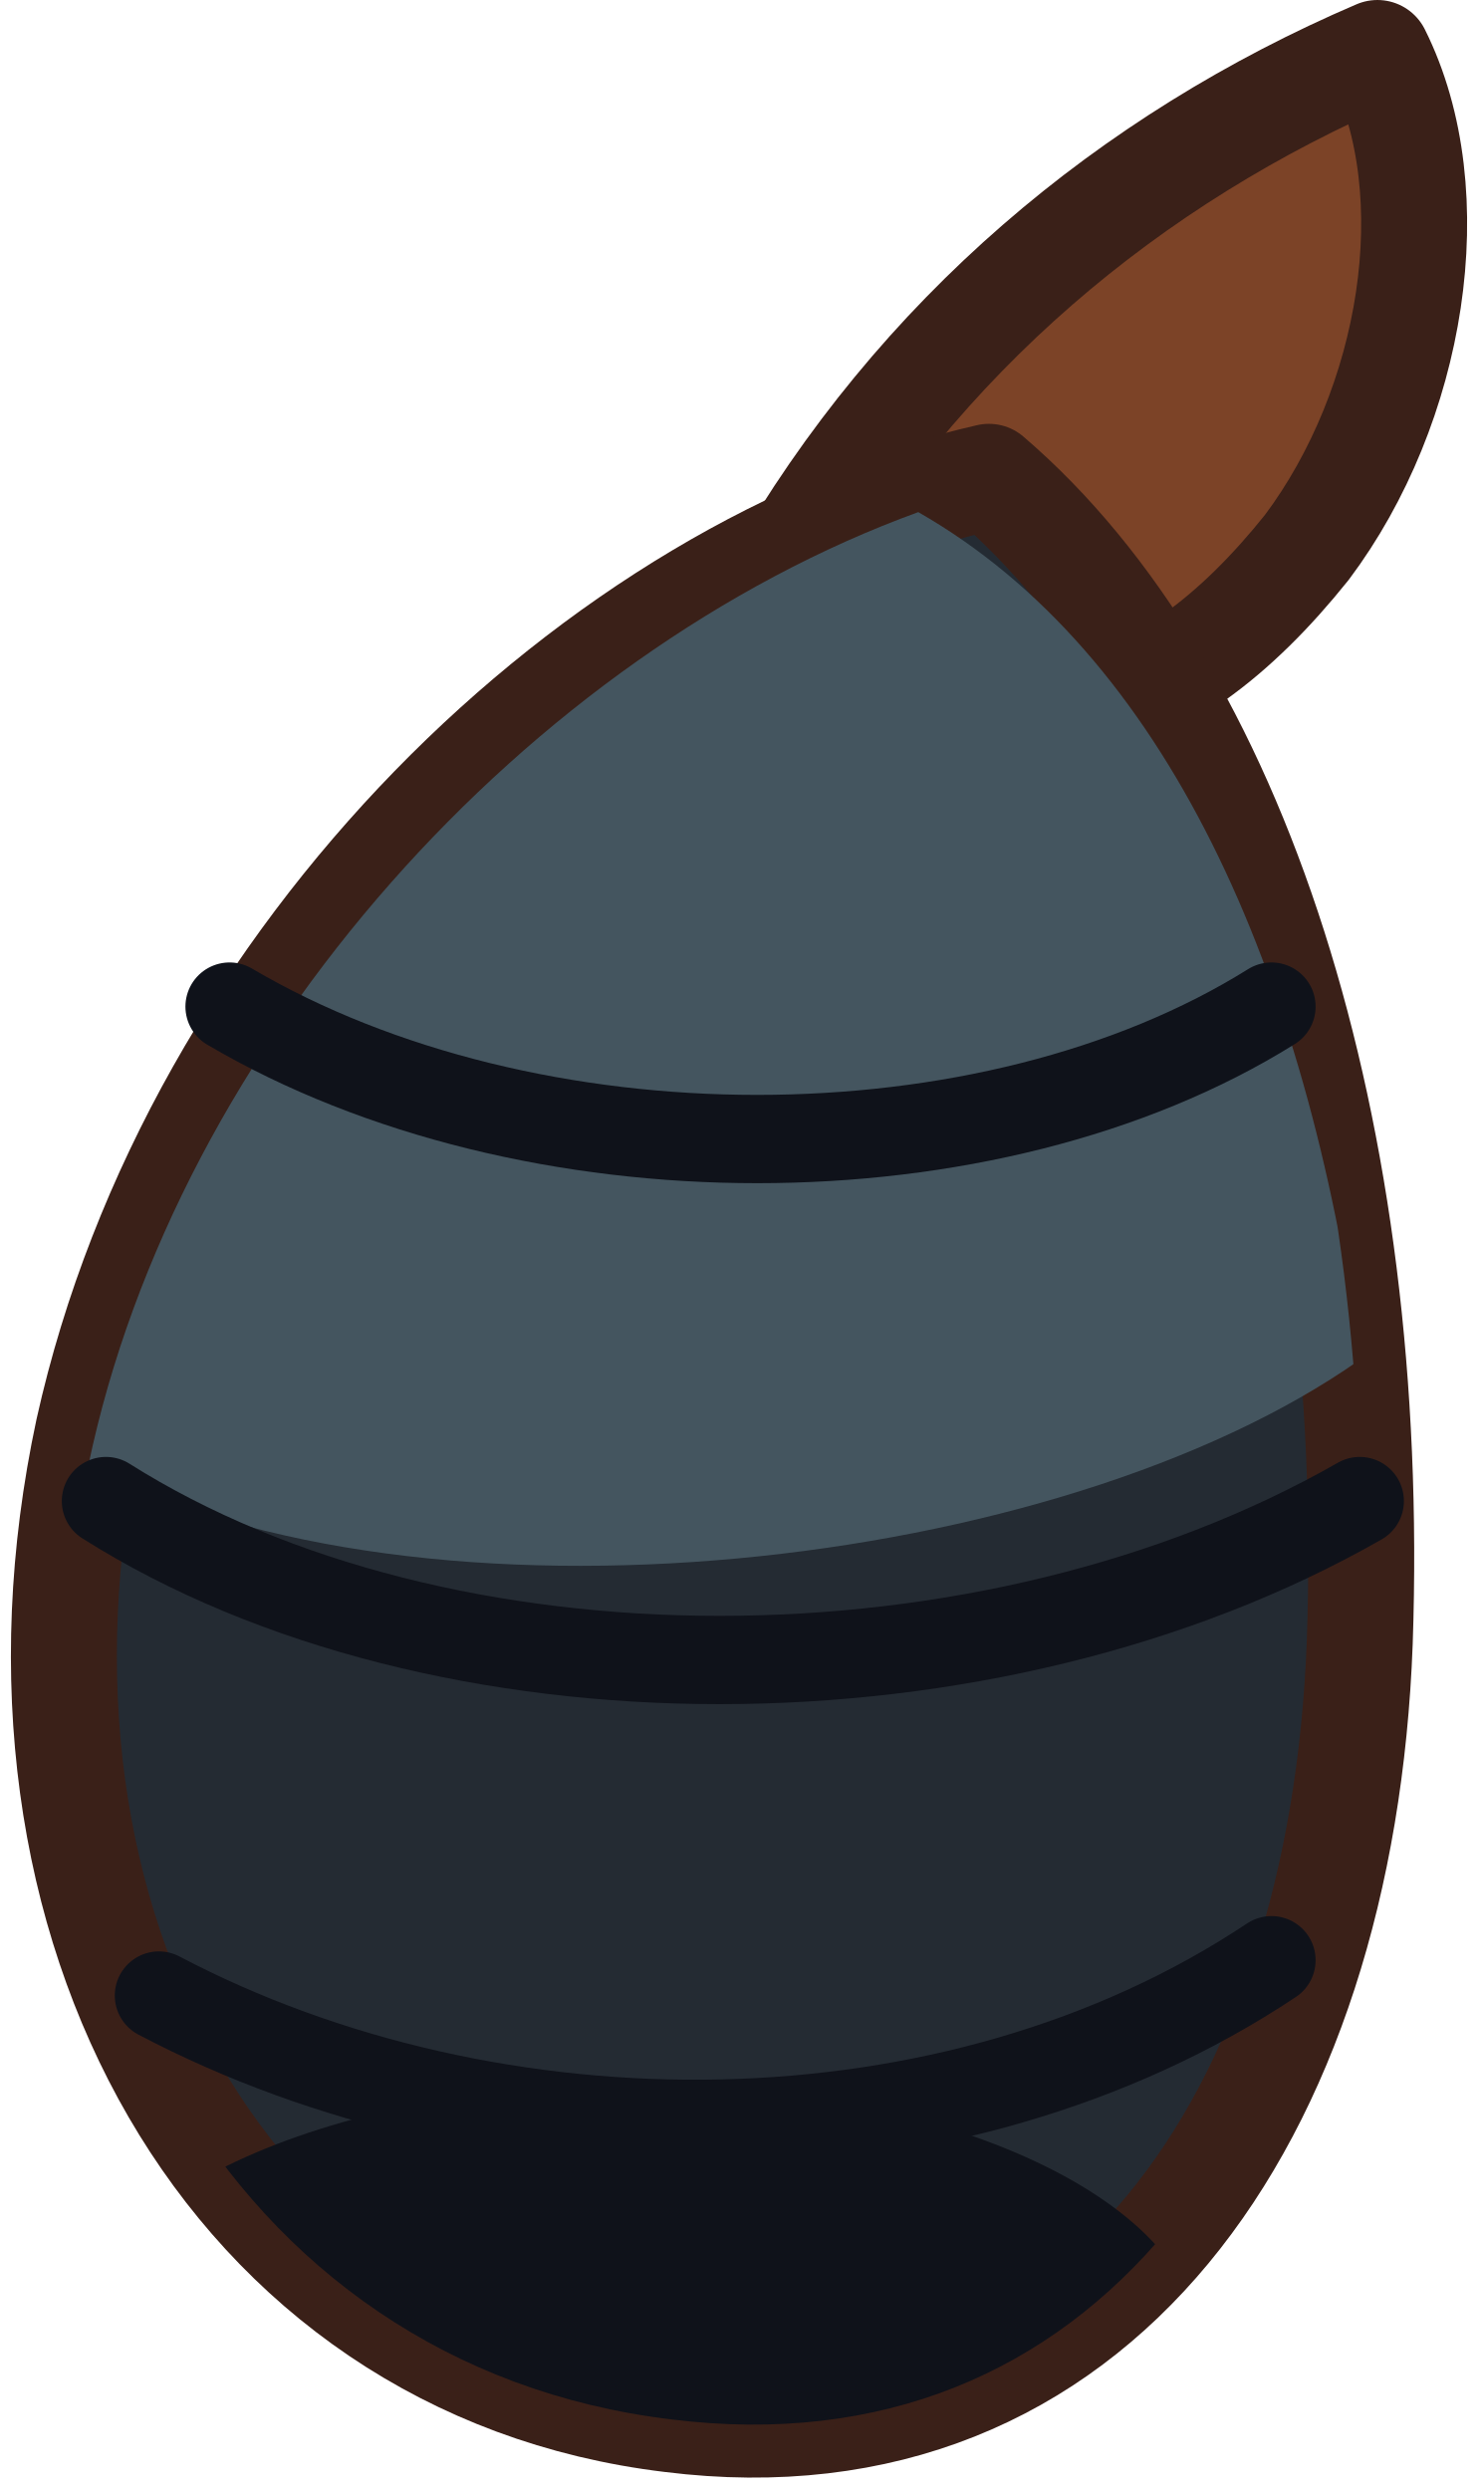
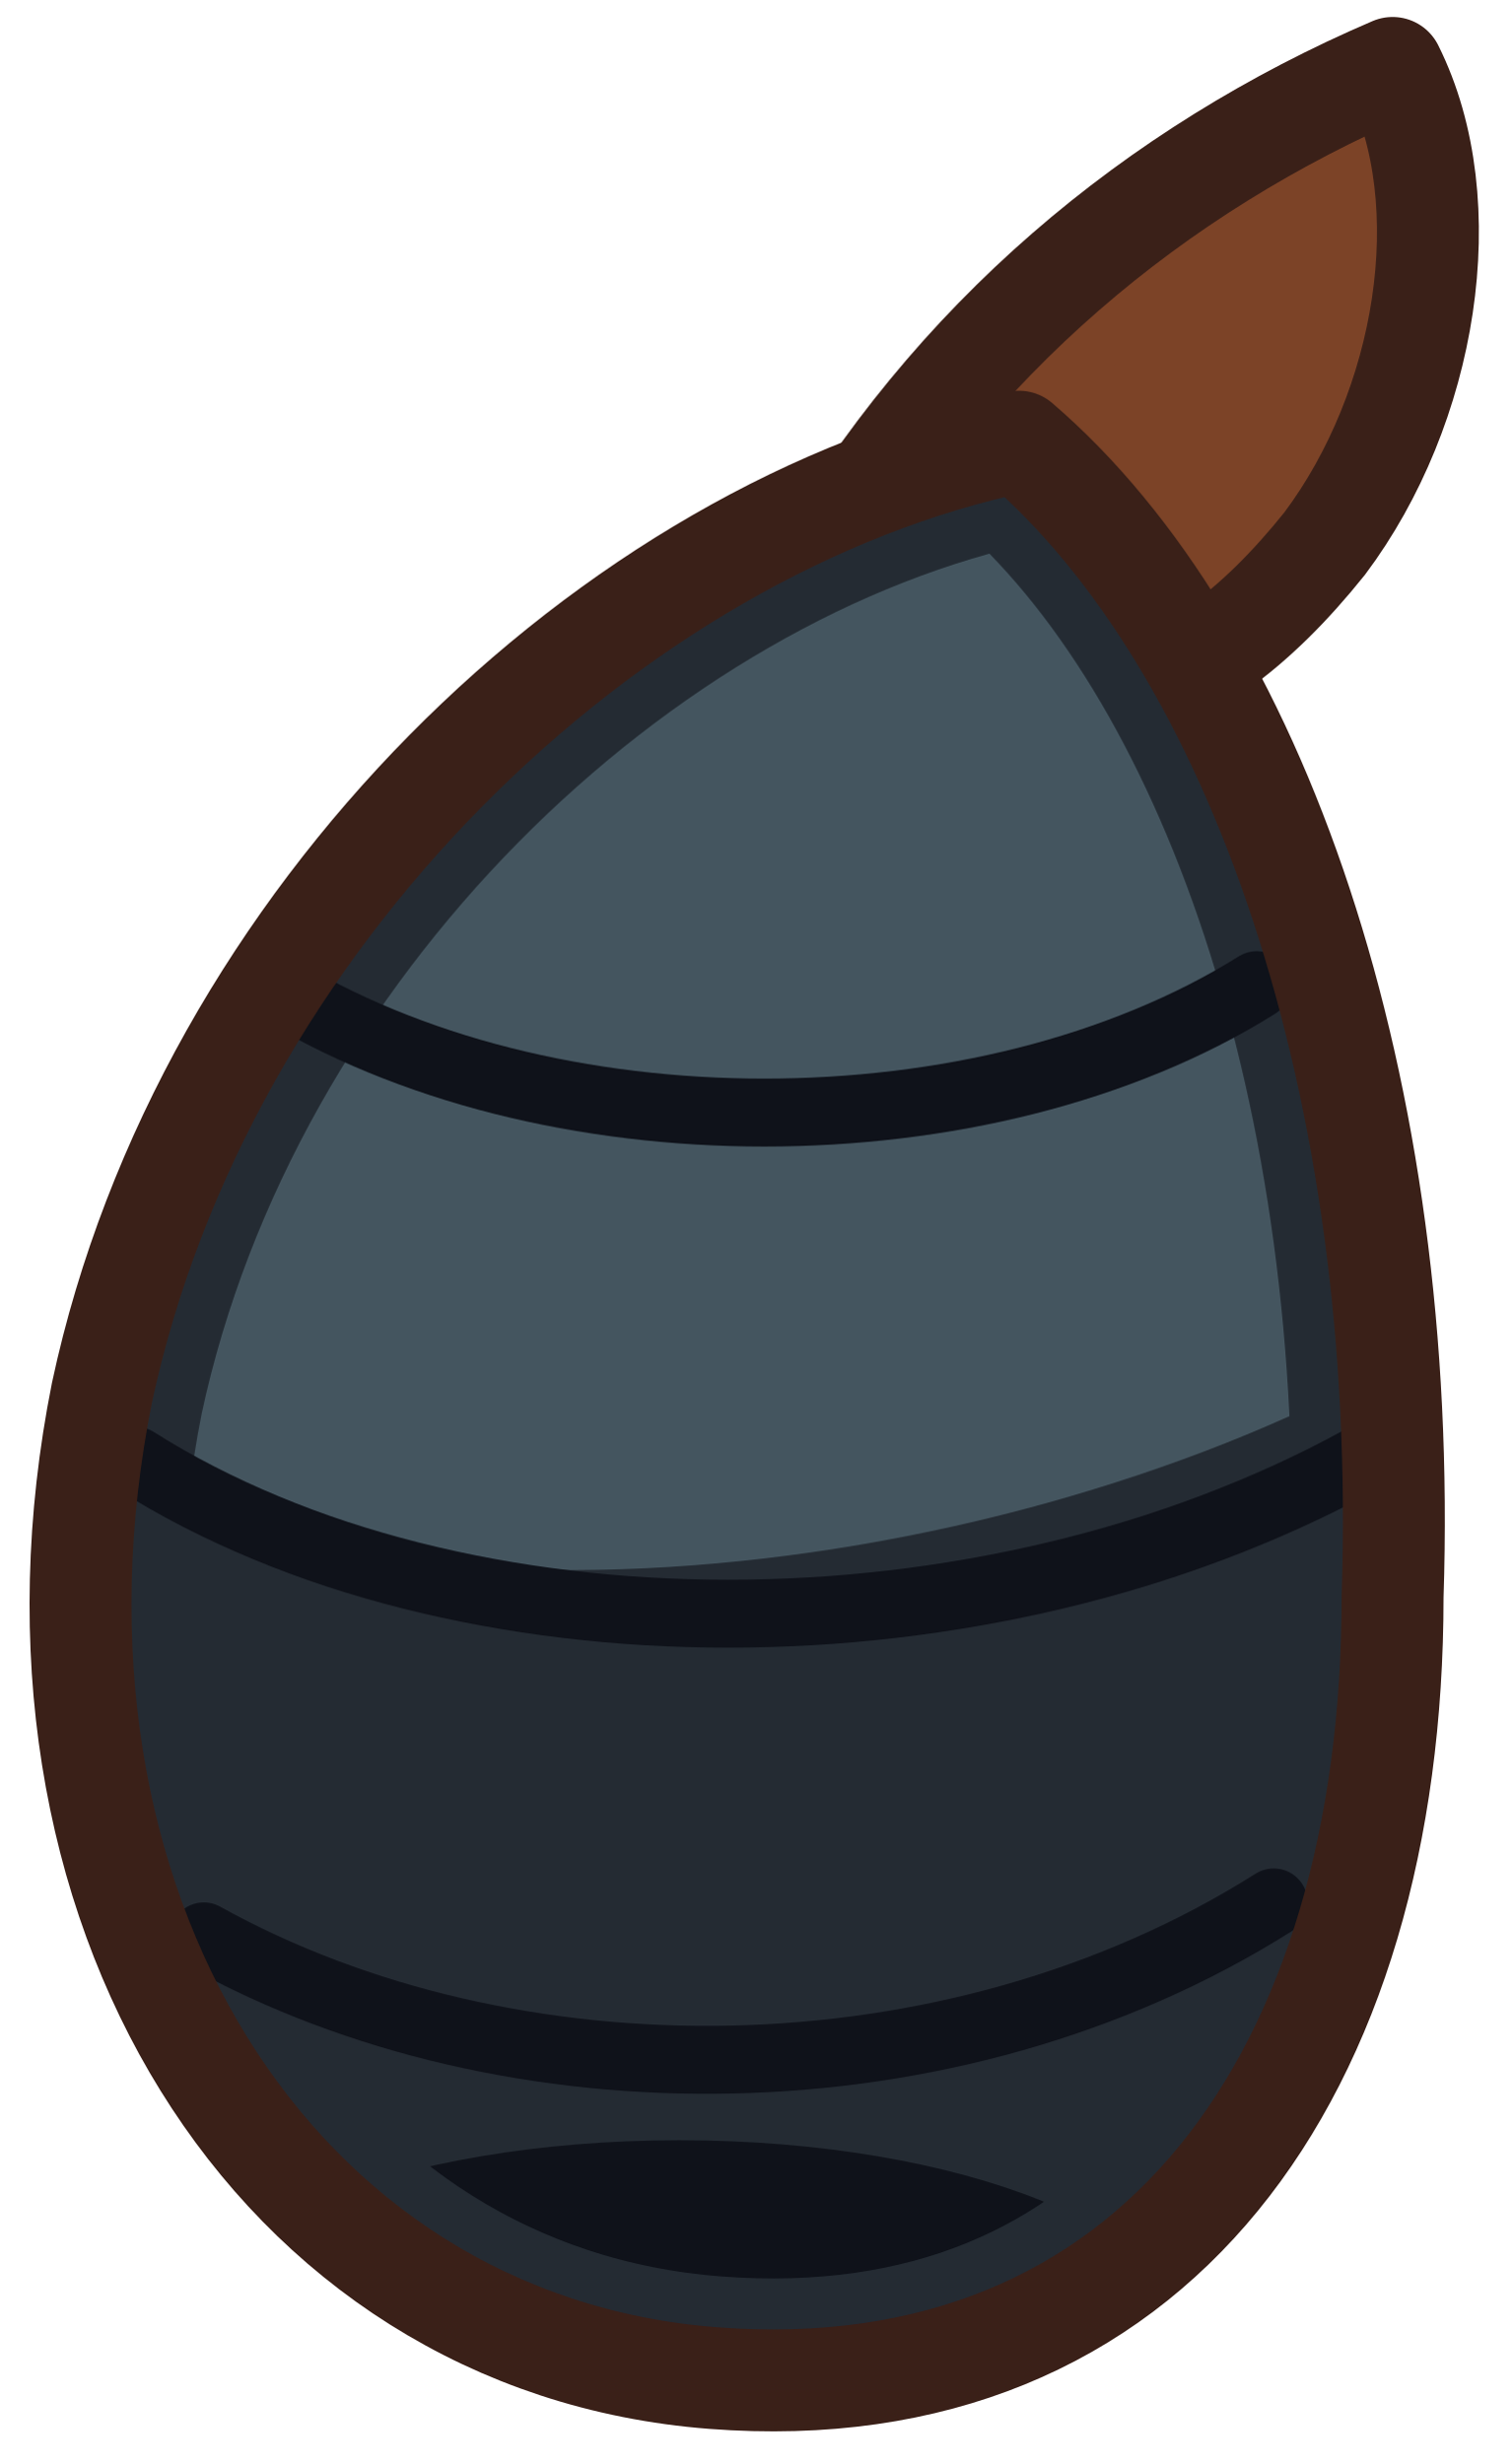
- <svg xmlns="http://www.w3.org/2000/svg" width="84" height="141" viewBox="22 281 84 141" shape-rendering="geometricPrecision">
-   <path d="M 100,284 C 86,290 74,300 66,314 C 78,326 88,322 96,312 C 102,304 104,292 100,284 Z" fill="#7c4327" stroke="#3a2018" stroke-width="6" stroke-linecap="round" stroke-linejoin="round" />
-   <path d="M 78,308 C 56,313 33,335 27,362 C 21,390 35,415 60,418 C 84,421 98,401 99,374 C 100,345 92,320 78,308 Z" fill="#242b33" stroke="#3a2018" stroke-width="6" stroke-linecap="round" stroke-linejoin="round" />
+ <svg xmlns="http://www.w3.org/2000/svg" width="89" height="145" viewBox="20 280 89 145" shape-rendering="geometricPrecision">
+   <path d="M 102,284 C 88,290 76,300 68,314 C 80,326 90,322 98,312 C 104,304 106,292 102,284 Z" fill="#7c4327" />
+   <defs>
+     <clipPath id="stub">
+       <path d="M 102,284 C 88,290 76,300 68,314 C 80,326 90,322 98,312 C 104,304 106,292 102,284 Z" />
+     </clipPath>
+   </defs>
+   <g clip-path="url(#stub)">
+     <path d="M 102,284 C 88,290 76,300 68,314 C 80,326 90,322 98,312 C 104,304 106,292 102,284 Z" fill="none" stroke="#7c4327" stroke-width="12" stroke-linecap="round" stroke-linejoin="round" />
+   </g>
+   <path d="M 102,284 C 88,290 76,300 68,314 C 80,326 90,322 98,312 C 104,304 106,292 102,284 Z" fill="none" stroke="#3a2018" stroke-width="6" stroke-linecap="round" stroke-linejoin="round" />
+   <path d="M 80,306 C 56,311 32,334 26,362 C 20,392 36,418 62,420 C 88,422 102,402 102,374 C 103,344 94,318 80,306 Z" fill="#242b33" />
  <defs>
    <clipPath id="tl">
-       <path d="M 78,308 C 56,313 33,335 27,362 C 21,390 35,415 60,418 C 84,421 98,401 99,374 C 100,345 92,320 78,308 Z" />
+       <path d="M 80,306 C 56,311 32,334 26,362 C 20,392 36,418 62,420 C 88,422 102,402 102,374 C 103,344 94,318 80,306 Z" />
    </clipPath>
  </defs>
  <g clip-path="url(#tl)">
-     <path d="M 74,310 C 52,318 32,340 27,364 C 46,374 82,370 99,358 C 96,336 88,318 74,310 Z" fill="#44555f" />
-     <ellipse cx="58" cy="414" rx="32" ry="15" fill="#0f121a" />
+     <path d="M 76,300 C 52,316 30,338 24,366 C 46,378 84,372 106,358 C 102,334 92,314 76,300 Z" fill="#44555f" />
+     <ellipse cx="60" cy="418" rx="30" ry="12" fill="#0f121a" />
+     <path d="M 80,306 C 56,311 32,334 26,362 C 20,392 36,418 62,420 C 88,422 102,402 102,374 C 103,344 94,318 80,306 Z" fill="none" stroke="#242b33" stroke-width="12" stroke-linecap="round" stroke-linejoin="round" />
+     <path d="M 36,338 C 52,348 78,348 94,338" fill="none" stroke="#0f121a" stroke-width="4" stroke-linecap="round" stroke-linejoin="round" />
+     <path d="M 28,366 C 47,378 78,378 100,366" fill="none" stroke="#0f121a" stroke-width="4" stroke-linecap="round" stroke-linejoin="round" />
+     <path d="M 32,394 C 50,404 76,404 95,392" fill="none" stroke="#0f121a" stroke-width="4" stroke-linecap="round" stroke-linejoin="round" />
  </g>
-   <path d="M 35,338 C 52,348 78,348 94,338" fill="none" stroke="#0f121a" stroke-width="5" stroke-linecap="round" stroke-linejoin="round" />
-   <path d="M 28,366 C 47,378 78,378 99,366" fill="none" stroke="#0f121a" stroke-width="5" stroke-linecap="round" stroke-linejoin="round" />
-   <path d="M 31,394 C 50,404 76,404 94,392" fill="none" stroke="#0f121a" stroke-width="5" stroke-linecap="round" stroke-linejoin="round" />
+   <path d="M 80,306 C 56,311 32,334 26,362 C 20,392 36,418 62,420 C 88,422 102,402 102,374 C 103,344 94,318 80,306 Z" fill="none" stroke="#3a2018" stroke-width="6" stroke-linecap="round" stroke-linejoin="round" />
</svg>
